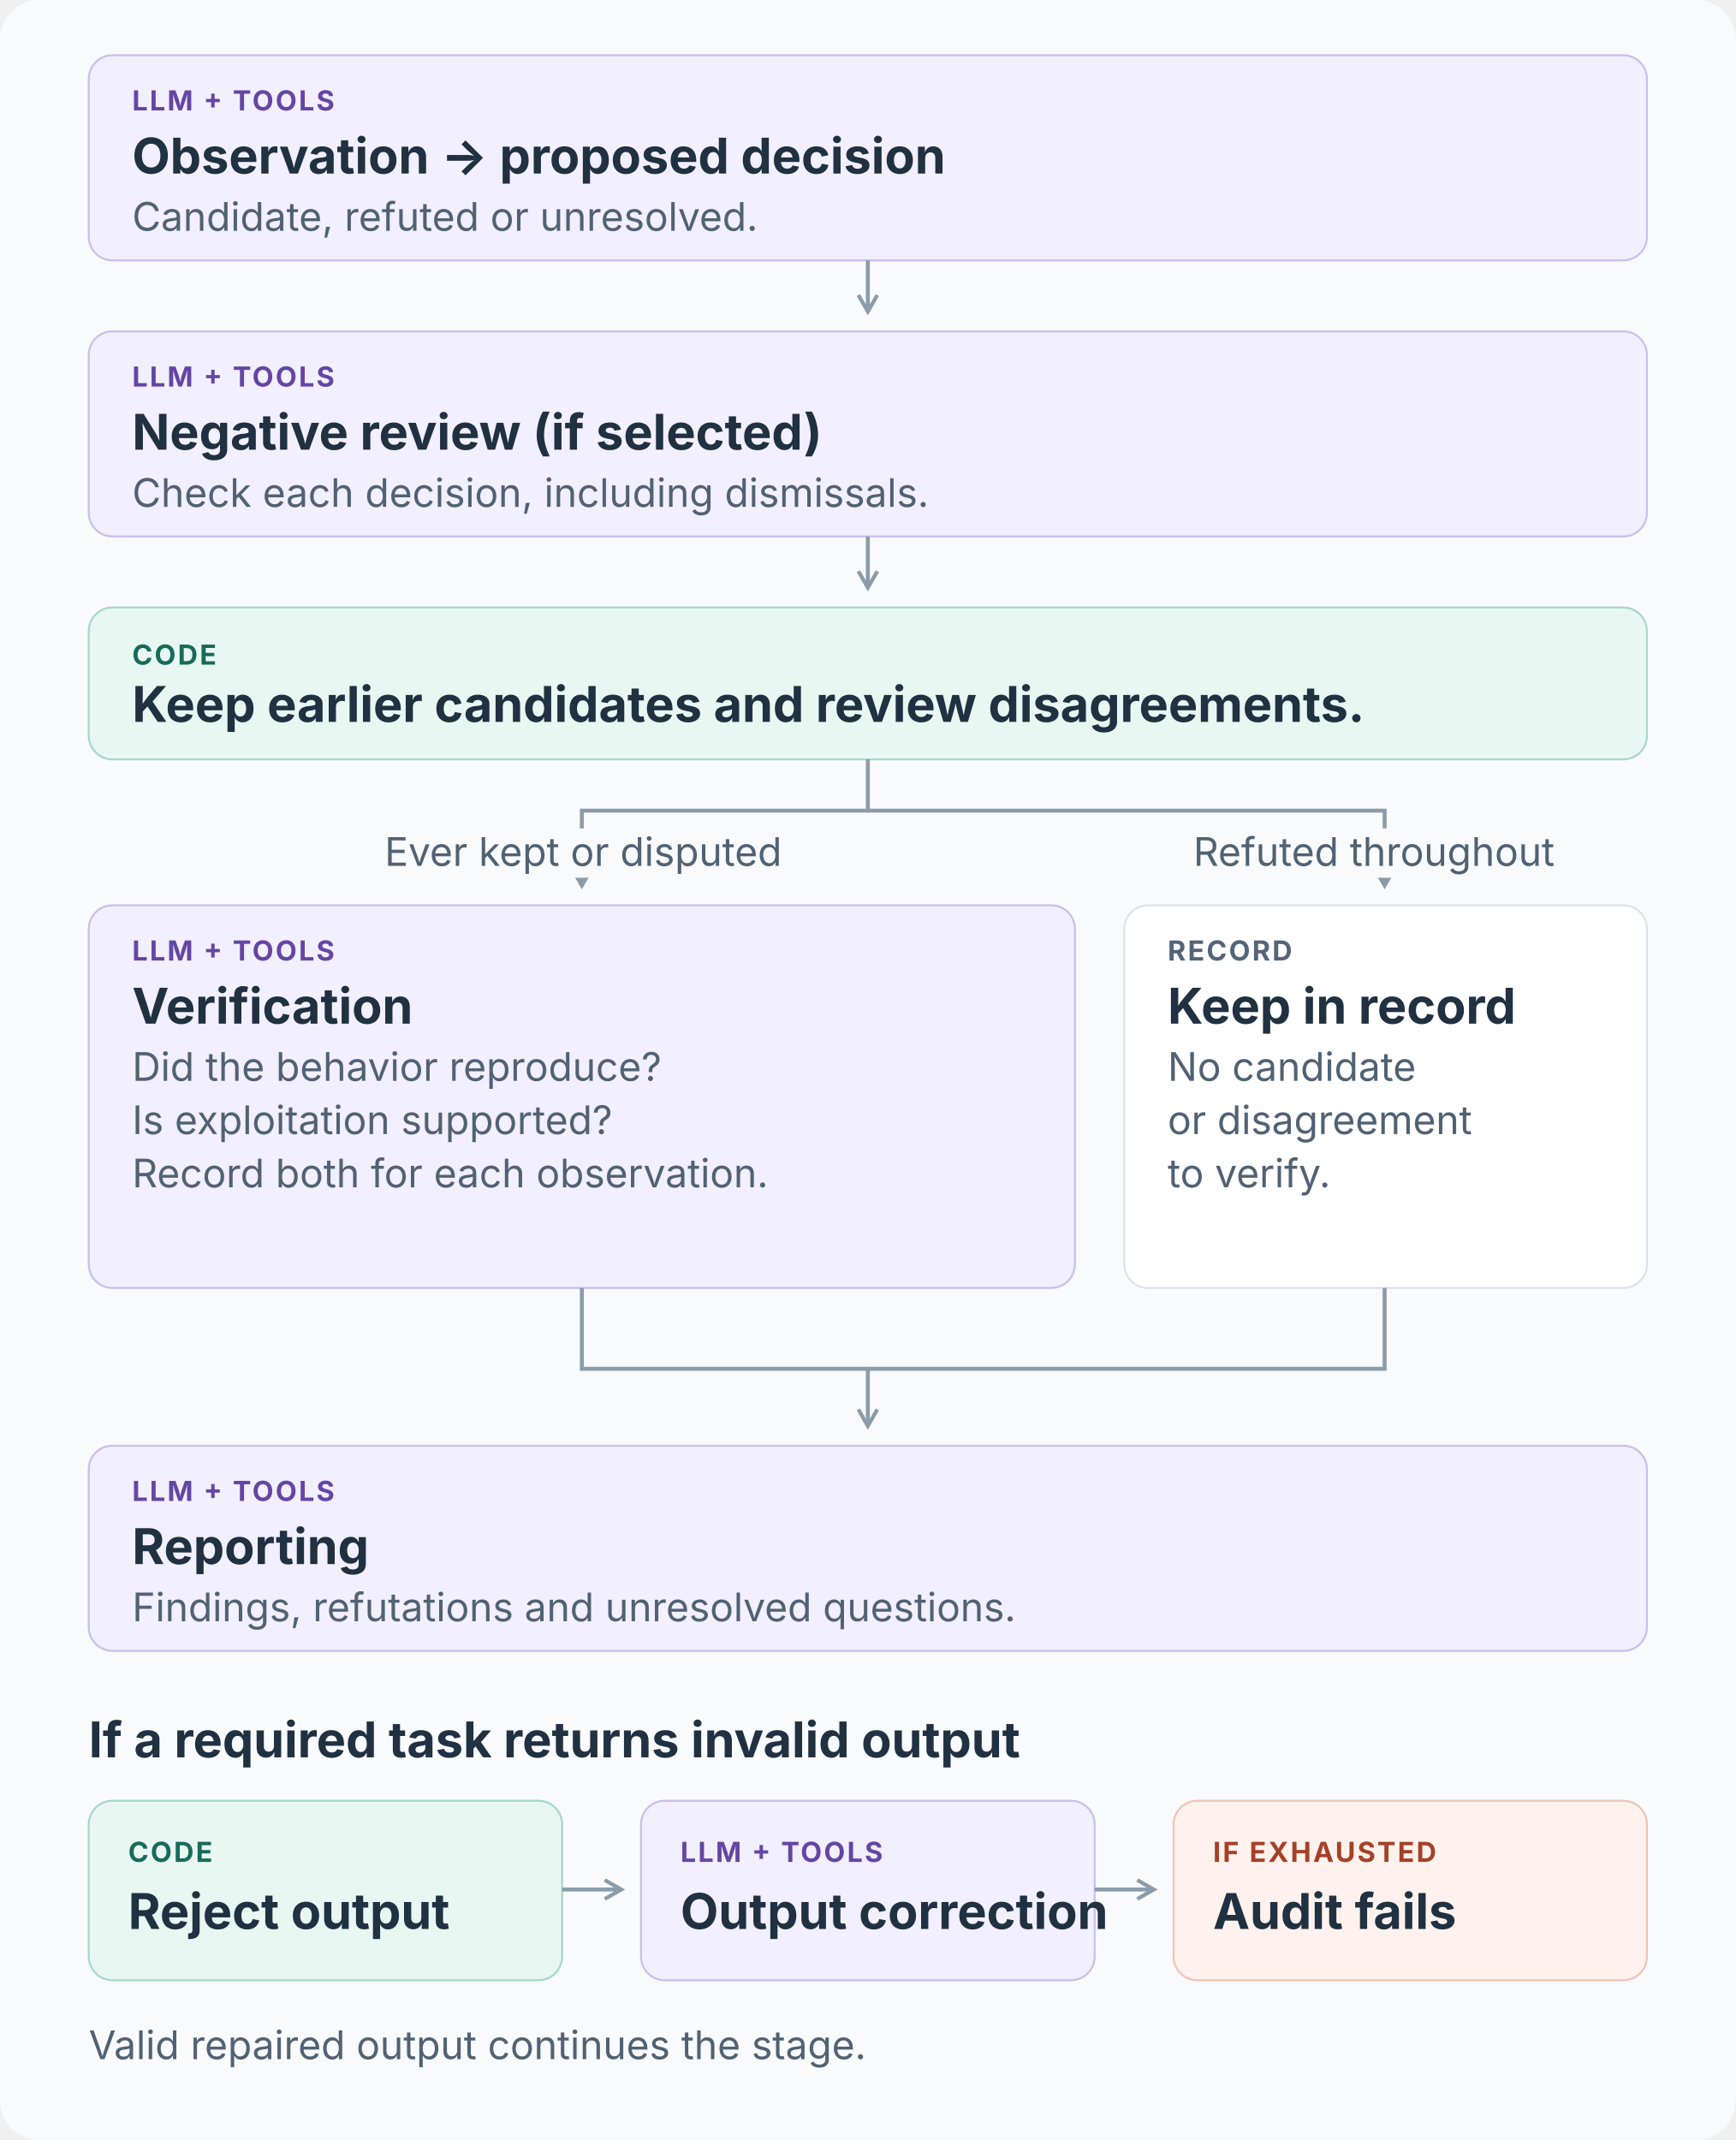
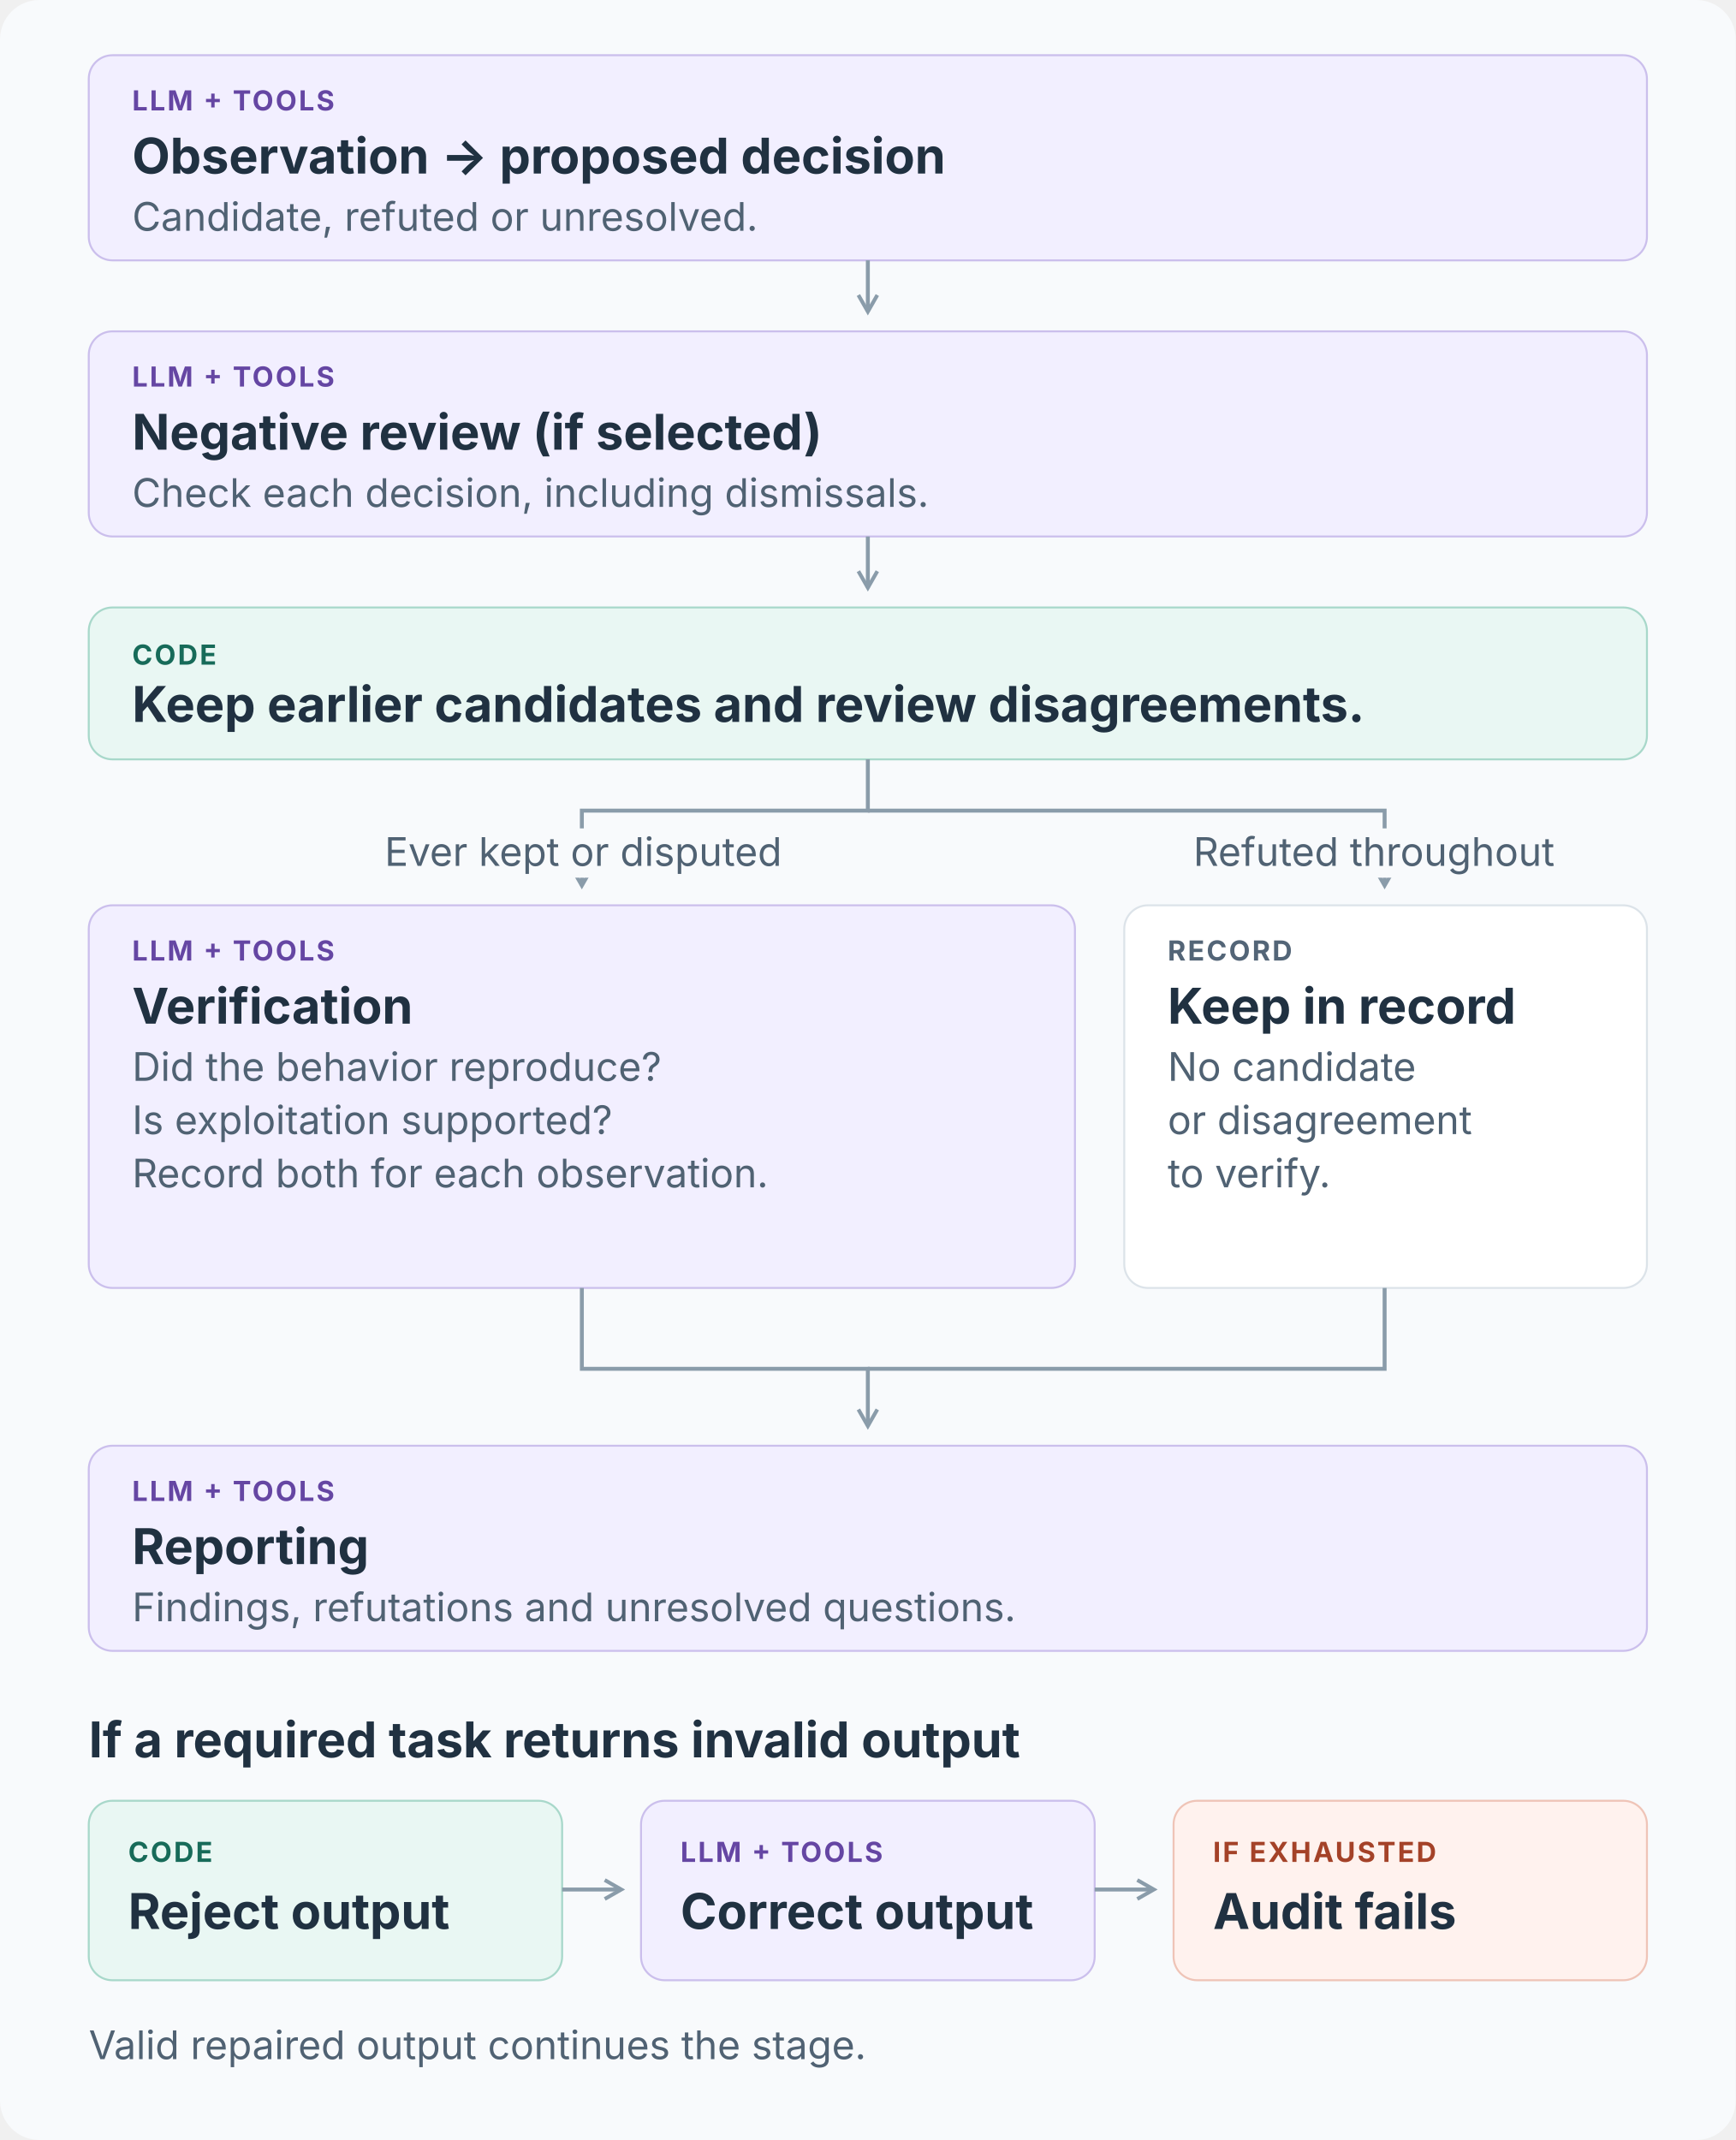
<svg xmlns="http://www.w3.org/2000/svg" width="880" height="1085" viewBox="0 0 880 1085" role="img" aria-labelledby="title desc">
  <style>text{font-family:ui-sans-serif,system-ui,-apple-system,BlinkMacSystemFont,"Segoe UI",sans-serif;fill:#203141}.title{font-size:25px;font-weight:650}.body{font-size:20px;fill:#506273}.tag{font-size:14px;font-weight:700;letter-spacing:1px}.line{fill:none;stroke:#8a9caa;stroke-width:2;marker-end:url(#arrow)}</style>
  <defs>
    <marker id="arrow" viewBox="0 0 10 10" refX="8" refY="5" markerWidth="6" markerHeight="6" orient="auto">
      <path d="M1 1L8 5L1 9" fill="none" stroke="#8a9caa" stroke-width="1.6" />
    </marker>
  </defs>
  <rect width="880" height="1085" rx="20" fill="#f8fafc" />
  <rect x="45" y="28" width="790" height="104" rx="12" fill="#f2efff" stroke="#cbbfec" />
  <text x="67" y="56" class="tag" style="fill:#6546a3">LLM + TOOLS</text>
  <text x="67" y="88" class="title">Observation → proposed decision</text>
  <text x="67" y="117" class="body">Candidate, refuted or unresolved.</text>
  <rect x="45" y="168" width="790" height="104" rx="12" fill="#f2efff" stroke="#cbbfec" />
  <text x="67" y="196" class="tag" style="fill:#6546a3">LLM + TOOLS</text>
  <text x="67" y="228" class="title">Negative review (if selected)</text>
  <text x="67" y="257" class="body">Check each decision, including dismissals.</text>
  <path d="M440 132V158" class="line" />
  <rect x="45" y="308" width="790" height="77" rx="12" fill="#e9f7f3" stroke="#a8d8ca" />
  <text x="67" y="337" class="tag" style="fill:#176b59">CODE</text>
  <text x="67" y="366" class="title">Keep earlier candidates and review disagreements.</text>
  <path d="M440 272V298" class="line" />
  <path d="M440 385V411H295V449" class="line" />
  <path d="M440 411H702V449" class="line" />
  <rect x="175" y="420" width="240" height="25" fill="#f8fafc" />
  <rect x="589" y="420" width="225" height="25" fill="#f8fafc" />
  <text x="195" y="439" class="body">Ever kept or disputed</text>
  <text x="605" y="439" class="body">Refuted throughout</text>
  <rect x="45" y="459" width="500" height="194" rx="12" fill="#f2efff" stroke="#cbbfec" />
  <text x="67" y="487" class="tag" style="fill:#6546a3">LLM + TOOLS</text>
  <text x="67" y="519" class="title">Verification</text>
  <text x="67" y="548" class="body">Did the behavior reproduce?</text>
  <text x="67" y="575" class="body">Is exploitation supported?</text>
  <text x="67" y="602" class="body">Record both for each observation.</text>
  <rect x="570" y="459" width="265" height="194" rx="12" fill="#ffffff" stroke="#dce3e9" />
  <text x="592" y="487" class="tag" style="fill:#536577">RECORD</text>
  <text x="592" y="519" class="title">Keep in record</text>
  <text x="592" y="548" class="body">No candidate</text>
  <text x="592" y="575" class="body">or disagreement</text>
  <text x="592" y="602" class="body">to verify.</text>
  <path d="M295 653V694H440V723" class="line" />
  <path d="M702 653V694H440" fill="none" stroke="#8a9caa" stroke-width="2" />
  <rect x="45" y="733" width="790" height="104" rx="12" fill="#f2efff" stroke="#cbbfec" />
  <text x="67" y="761" class="tag" style="fill:#6546a3">LLM + TOOLS</text>
  <text x="67" y="793" class="title">Reporting</text>
  <text x="67" y="822" class="body">Findings, refutations and unresolved questions.</text>
  <text x="45" y="891" class="title">If a required task returns invalid output</text>
  <rect x="45" y="913" width="240" height="91" rx="12" fill="#e9f7f3" stroke="#a8d8ca" />
  <text x="65" y="944" class="tag" style="fill:#176b59">CODE</text>
  <text x="65" y="978" class="title">Reject output</text>
  <rect x="325" y="913" width="230" height="91" rx="12" fill="#f2efff" stroke="#cbbfec" />
  <text x="345" y="944" class="tag" style="fill:#6546a3">LLM + TOOLS</text>
-   <text x="345" y="978" class="title">Output correction</text>
+   <text x="345" y="978" class="title">Correct output</text>
  <rect x="595" y="913" width="240" height="91" rx="12" fill="#fff2ee" stroke="#efc4b7" />
  <text x="615" y="944" class="tag" style="fill:#a44228">IF EXHAUSTED</text>
  <text x="615" y="978" class="title">Audit fails</text>
  <path d="M285 958H315" class="line" />
  <path d="M555 958H585" class="line" />
  <text x="45" y="1044" class="body">Valid repaired output continues the stage.</text>
</svg>
